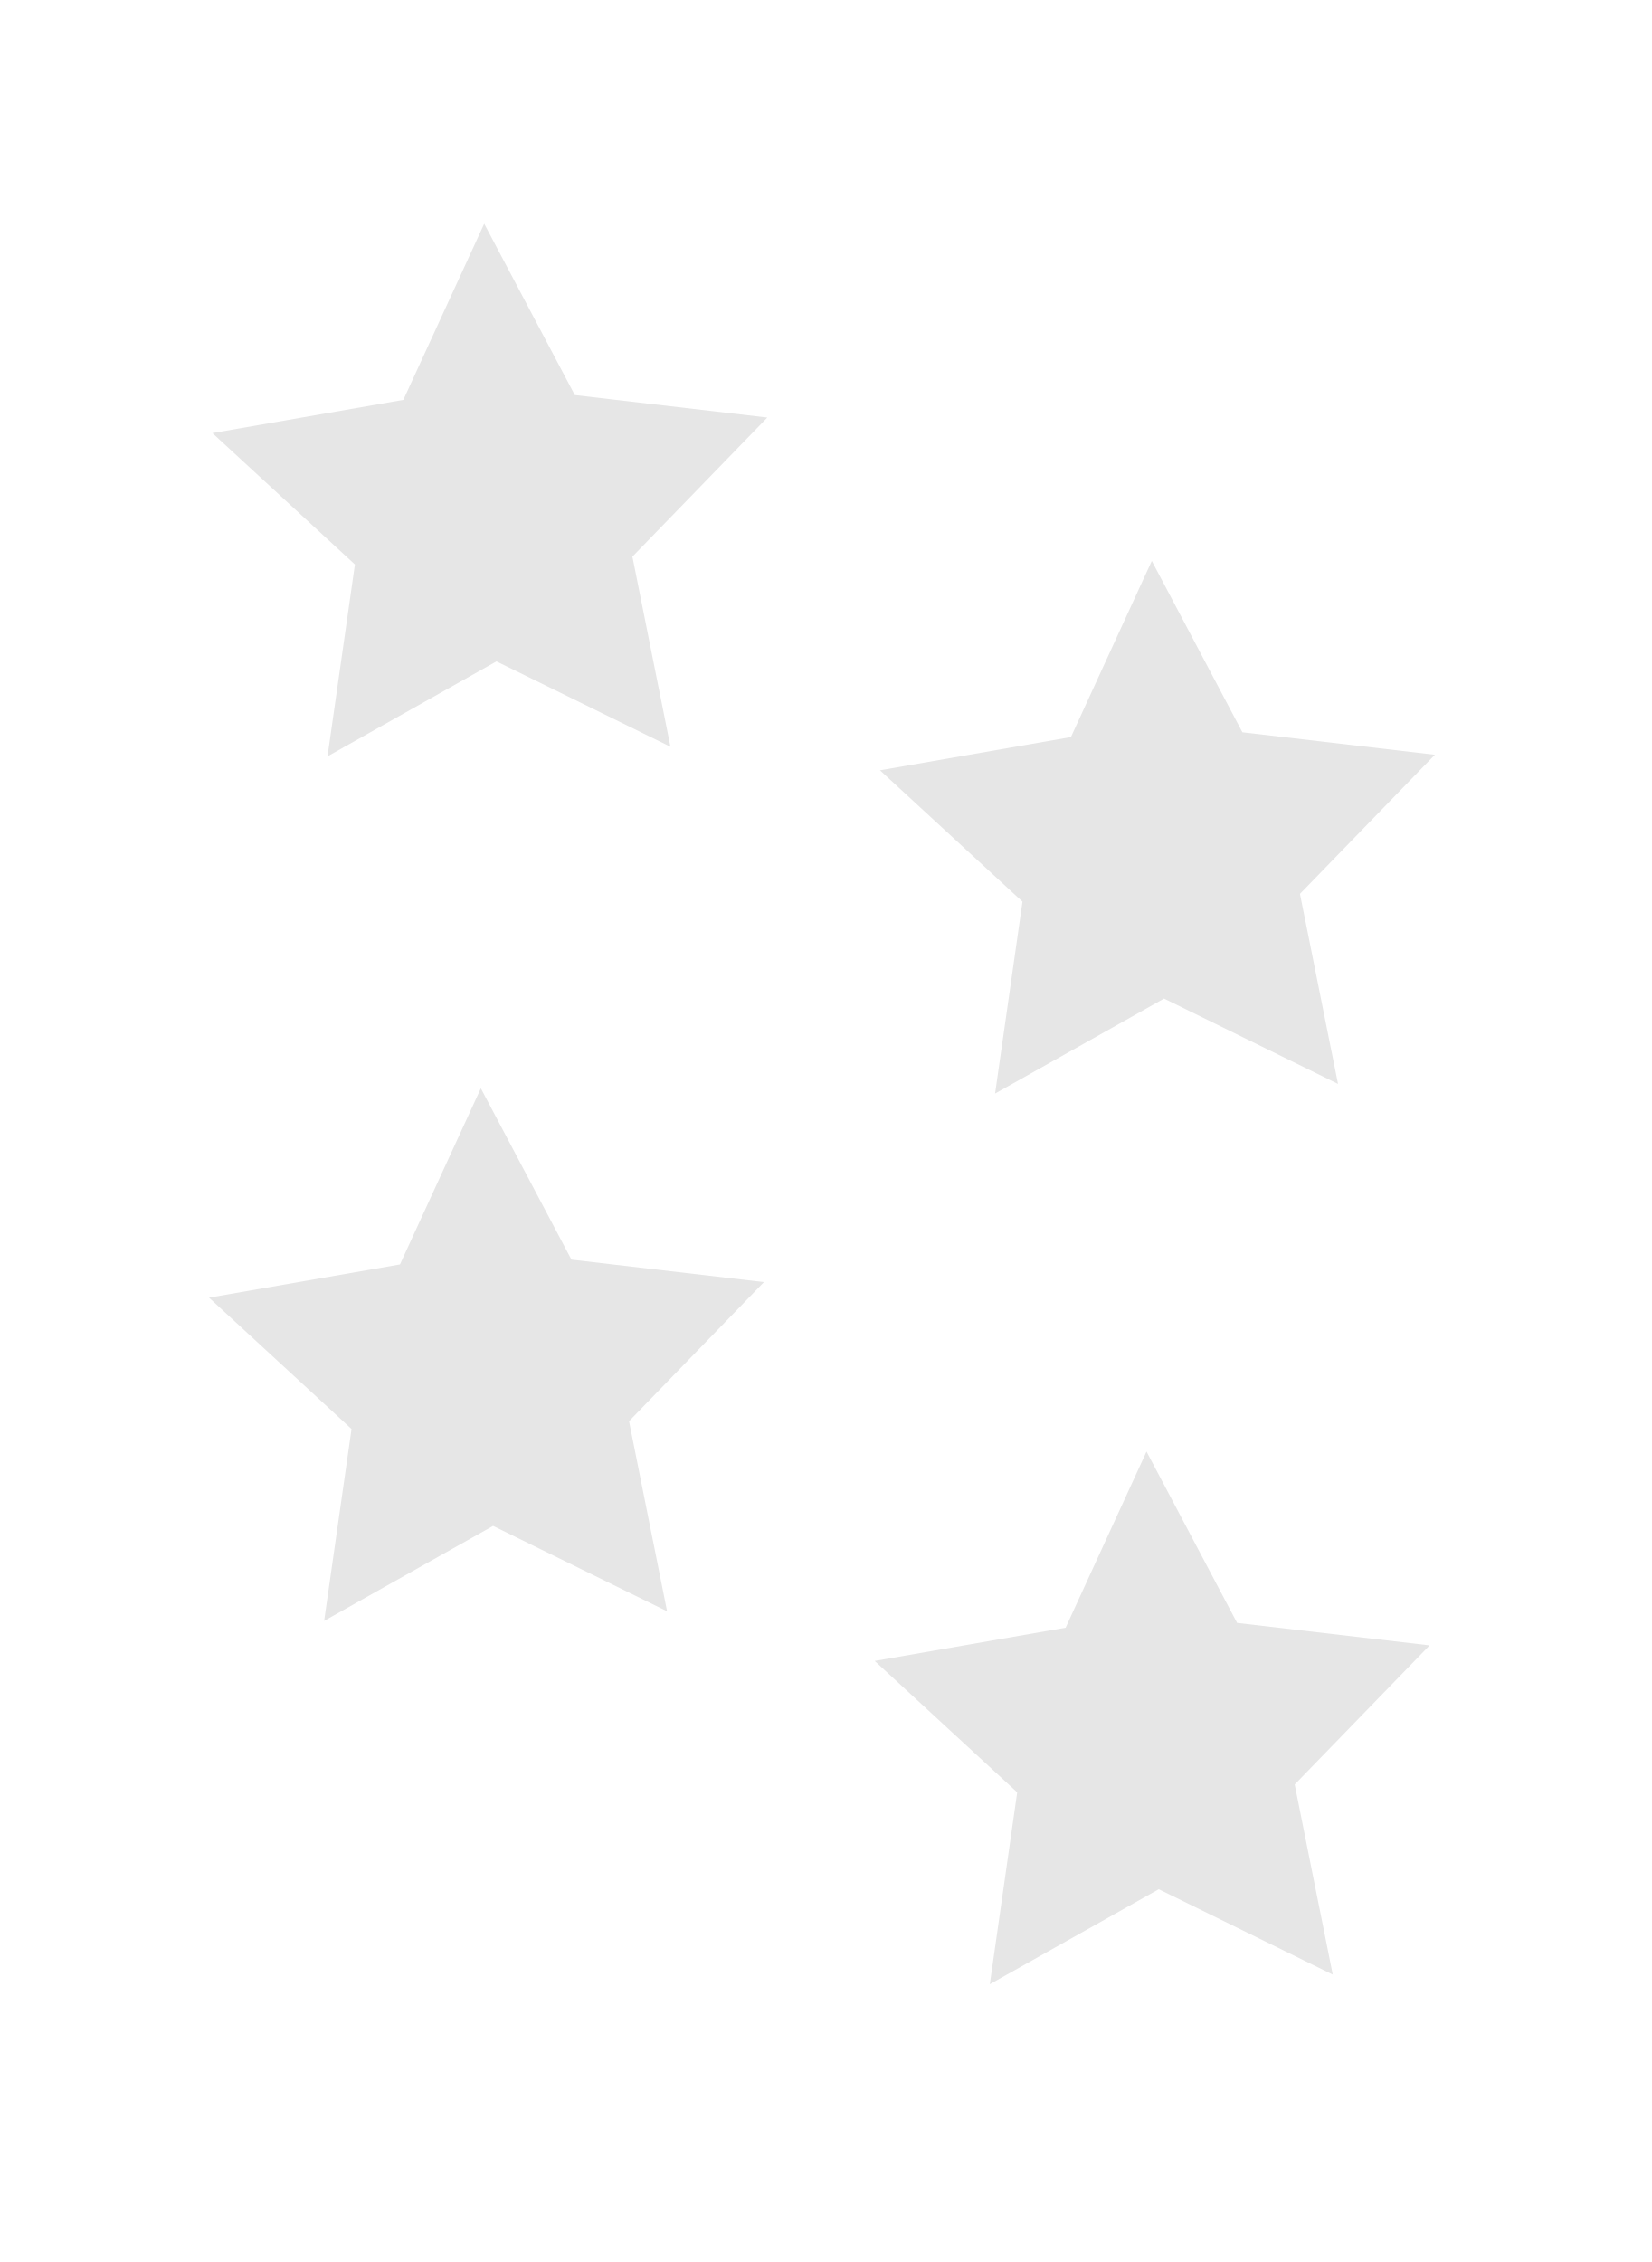
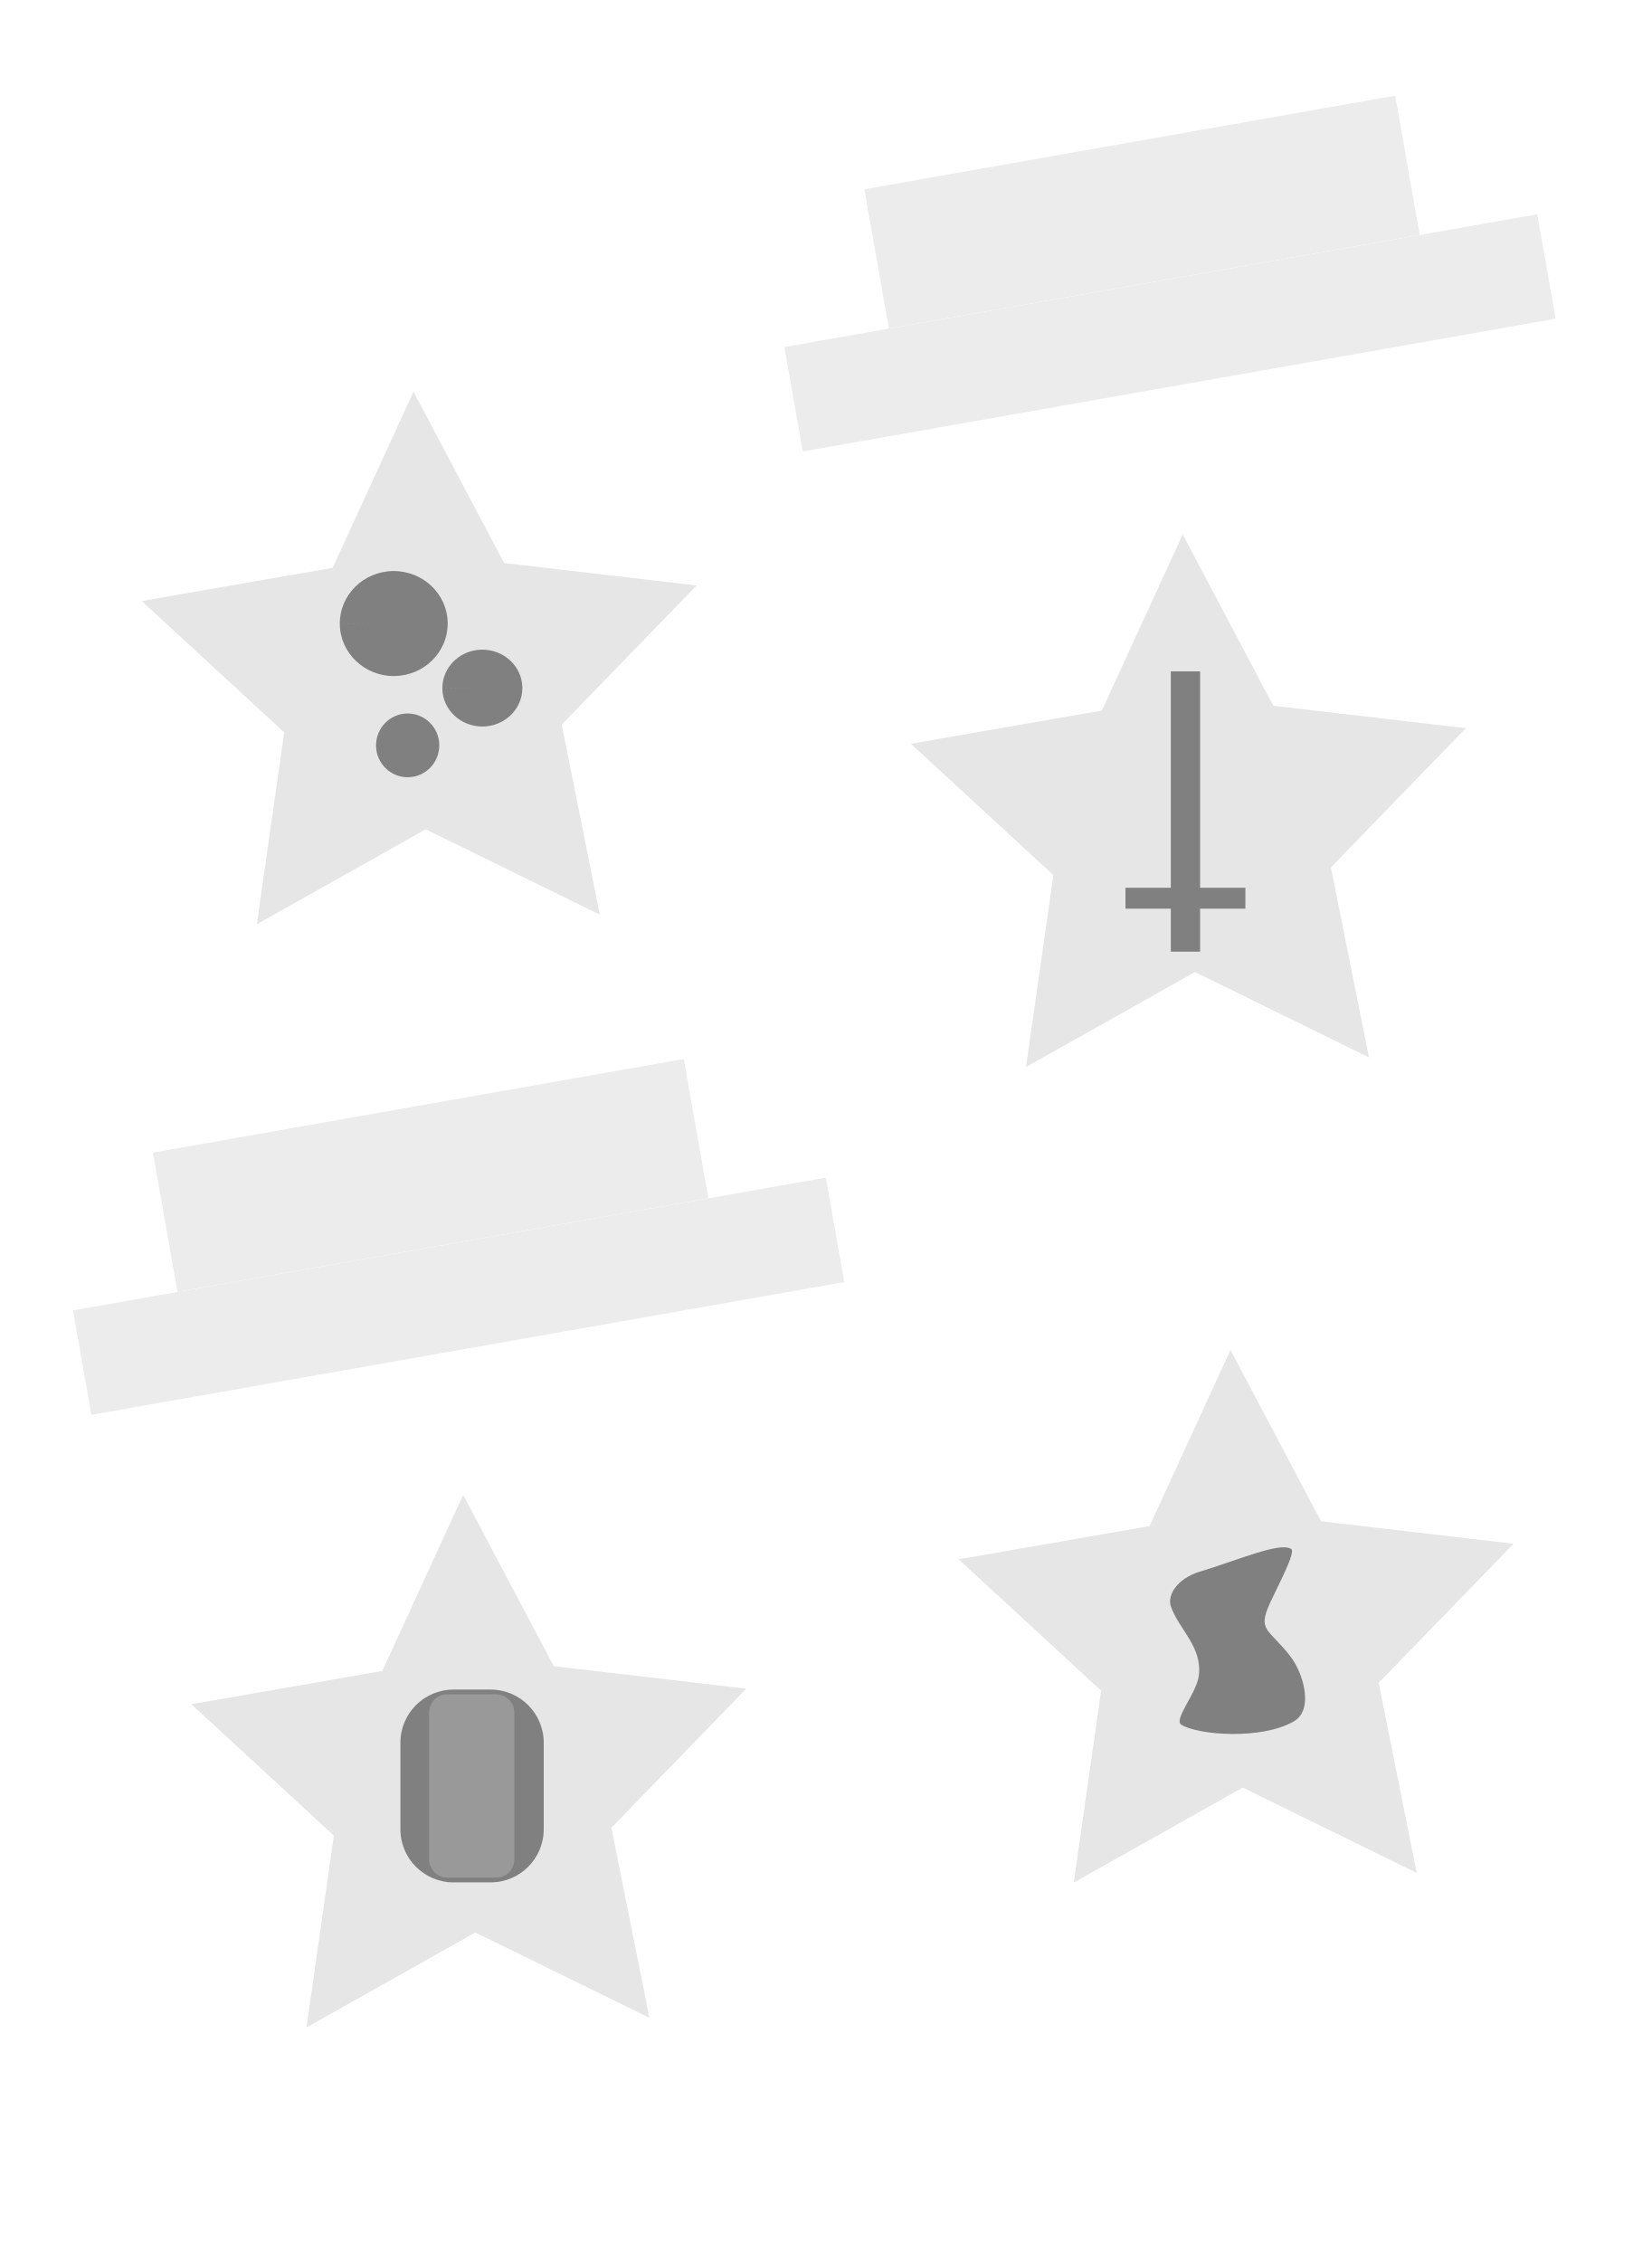
<svg xmlns="http://www.w3.org/2000/svg" width="260" height="356" viewBox="0 0 68.792 94.192" version="1.1" id="svg1">
-   <defs id="defs1" />
+   <defs id="defs1">
+     </defs>
  <g id="layer1">
    <rect style="display:none;fill:#1a1a1a;stroke-width:0.265" id="rect1" width="68.787" height="94.216" x="0" y="0" />
-     <path style="fill:#e6e6e6;stroke-width:0.265" id="path2" d="m 18.867,34.351 -7.246,-3.554 -7.036,3.955 1.141,-7.99 -5.935,-5.47 7.952,-1.384 3.368,-7.335 3.773,7.135 8.017,0.936 -5.619,5.793 z" transform="translate(9.054375,-3.256784)" />
-     <path style="fill:#e6e6e6;stroke-width:0.265" id="path2-0" d="m 18.867,34.351 -7.246,-3.554 -7.036,3.955 1.141,-7.99 -5.935,-5.47 7.952,-1.384 3.368,-7.335 3.773,7.135 8.017,0.936 -5.619,5.793 z" transform="translate(36.85561,10.78398)" />
-     <path style="fill:#e6e6e6;stroke-width:0.265" id="path2-8" d="m 18.867,34.351 -7.246,-3.554 -7.036,3.955 1.141,-7.99 -5.935,-5.47 7.952,-1.384 3.368,-7.335 3.773,7.135 8.017,0.936 -5.619,5.793 z" transform="translate(8.913812,32.7444)" />
-     <path style="fill:#e6e6e6;stroke-width:0.265" id="path2-3" d="m 18.867,34.351 -7.246,-3.554 -7.036,3.955 1.141,-7.99 -5.935,-5.47 7.952,-1.384 3.368,-7.335 3.773,7.135 8.017,0.936 -5.619,5.793 z" transform="translate(36.63565,47.87206)" />
+     <path style="fill:#e6e6e6;stroke-width:0.265" id="path2" d="m 18.867,34.351 -7.246,-3.554 -7.036,3.955 1.141,-7.99 -5.935,-5.47 7.952,-1.384 3.368,-7.335 3.773,7.135 8.017,0.936 -5.619,5.793 z" transform="translate(6.110137,3.735781)" />
+     <g id="g6" transform="translate(1.288104,-1.104089)">
+       <g id="g5" transform="matrix(4,0,0,4,-146.087,-17.0941)" style="display:inline">
+         <rect style="display:none;fill:#b3b3b3;stroke-width:0.6" id="rect2" width="6.072" height="6.308" x="45.484" y="9.676" />
+         <g id="g4" transform="rotate(-10,51.33171,-1.298936)">
+           <rect style="fill:#ececec;stroke-width:0.265" id="rect3" width="5.612" height="1.472" x="43.934" y="5.336" />
+           <rect style="fill:#ececec;stroke-width:0.265" id="rect4" width="7.959" height="1.104" x="42.829" y="6.809" />
+         </g>
+       </g>
+       <path style="fill:#e6e6e6;stroke-width:0.265" id="path2-0" d="m 18.867,34.351 -7.246,-3.554 -7.036,3.955 1.141,-7.99 -5.935,-5.47 7.952,-1.384 3.368,-7.335 3.773,7.135 8.017,0.936 -5.619,5.793 z" transform="translate(36.85561,10.78398)" />
+     </g>
+     <g id="g7" transform="translate(-0.7360595,16.92937)">
+       <g id="g16-4-0-2" transform="matrix(4,0,0,4,-173.6892,4.987687)" style="display:inline">
+         <rect style="display:none;fill:#b3b3b3;stroke-width:0.6" id="rect7-3-7-2" width="6.072" height="6.308" x="45.484" y="9.676" />
+         <g id="g14-0-8-1" transform="rotate(-10,51.33171,-1.298936)">
+           <rect style="fill:#ececec;stroke-width:0.265" id="rect12-2-3-6" width="5.612" height="1.472" x="43.934" y="5.336" />
+           <rect style="fill:#ececec;stroke-width:0.265" id="rect13-4-8-8" width="7.959" height="1.104" x="42.829" y="6.809" />
+         </g>
+       </g>
+       <path style="fill:#e6e6e6;stroke-width:0.265" id="path2-8" d="m 18.867,34.351 -7.246,-3.554 -7.036,3.955 1.141,-7.99 -5.935,-5.47 7.952,-1.384 3.368,-7.335 3.773,7.135 8.017,0.936 -5.619,5.793 z" transform="translate(8.913812,32.7444)" />
+     </g>
+     <path style="fill:#e6e6e6;stroke-width:0.265" id="path2-3" d="m 18.867,34.351 -7.246,-3.554 -7.036,3.955 1.141,-7.99 -5.935,-5.47 7.952,-1.384 3.368,-7.335 3.773,7.135 8.017,0.936 -5.619,5.793 z" transform="translate(40.13194,43.63972)" />
+     <rect style="fill:#808080;stroke:none;stroke-width:1.262" id="rect7" width="1.219" height="11.671" x="48.759" y="27.957" />
+     <rect style="fill:#808080;stroke:none;stroke-width:0.698" id="rect7-5" width="4.993" height="0.871" x="46.871" y="36.967" />
+     <rect style="fill:#808080;stroke:none;stroke-width:2.315" id="rect7-2" width="5.969" height="8.028" x="16.675" y="70.356" ry="2.212" />
+     <rect style="fill:#999999;stroke:none;stroke-width:1.741" id="rect7-2-1" width="3.549" height="7.637" x="17.87" y="70.551" ry="0.762" />
+     <path style="fill:#808080;stroke:none;stroke-width:3.163" id="path7" d="m 14.151,25.992 a 2.247,2.186 0 0 1 2.218,-2.213 2.247,2.186 0 0 1 2.275,2.158 2.247,2.186 0 0 1 -2.217,2.214 2.247,2.186 0 0 1 -2.275,-2.158 l 2.246,-0.028 z" />
+     <path style="fill:#808080;stroke:none;stroke-width:2.33" id="path7-7" d="m 18.423,28.672 a 1.666,1.6 0 0 1 1.644,-1.62 1.666,1.6 0 0 1 1.686,1.58 1.666,1.6 0 0 1 -1.644,1.621 1.666,1.6 0 0 1 -1.687,-1.58 l 1.665,-0.021 z" />
+     <path style="fill:#808080;stroke:none;stroke-width:1.887" id="path7-7-9" d="m 15.661,31.055 a 1.317,1.327 0 0 1 1.3,-1.344 1.317,1.327 0 0 1 1.333,1.31 1.317,1.327 0 0 1 -1.3,1.344 1.317,1.327 0 0 1 -1.334,-1.31 l 1.317,-0.017 z" />
+     <path style="fill:#808080;stroke:none;stroke-width:2.646" id="rect9" width="3.253" height="4.034" x="50.681" y="65.905" ry="0.846" d="m 49.834,65.143 c 0.96,-0.348 1.96,-0.878 2.229,-0.662 0.116,0.093 -0.331,1.088 -0.512,1.56 -0.321,0.837 -0.036,0.744 0.493,1.567 0.311,0.483 0.576,1.545 0.082,1.888 -0.786,0.545 -2.322,0.4 -2.732,0.1 -0.202,-0.147 0.359,-0.898 0.42,-1.411 0.101,-0.855 -0.481,-1.359 -0.675,-2.028 -0.103,-0.358 0.181,-0.828 0.695,-1.014 z" transform="matrix(1.713537,0,0,1.431114,-35.43745,-27.77728)" rx="0.586" />
  </g>
</svg>
